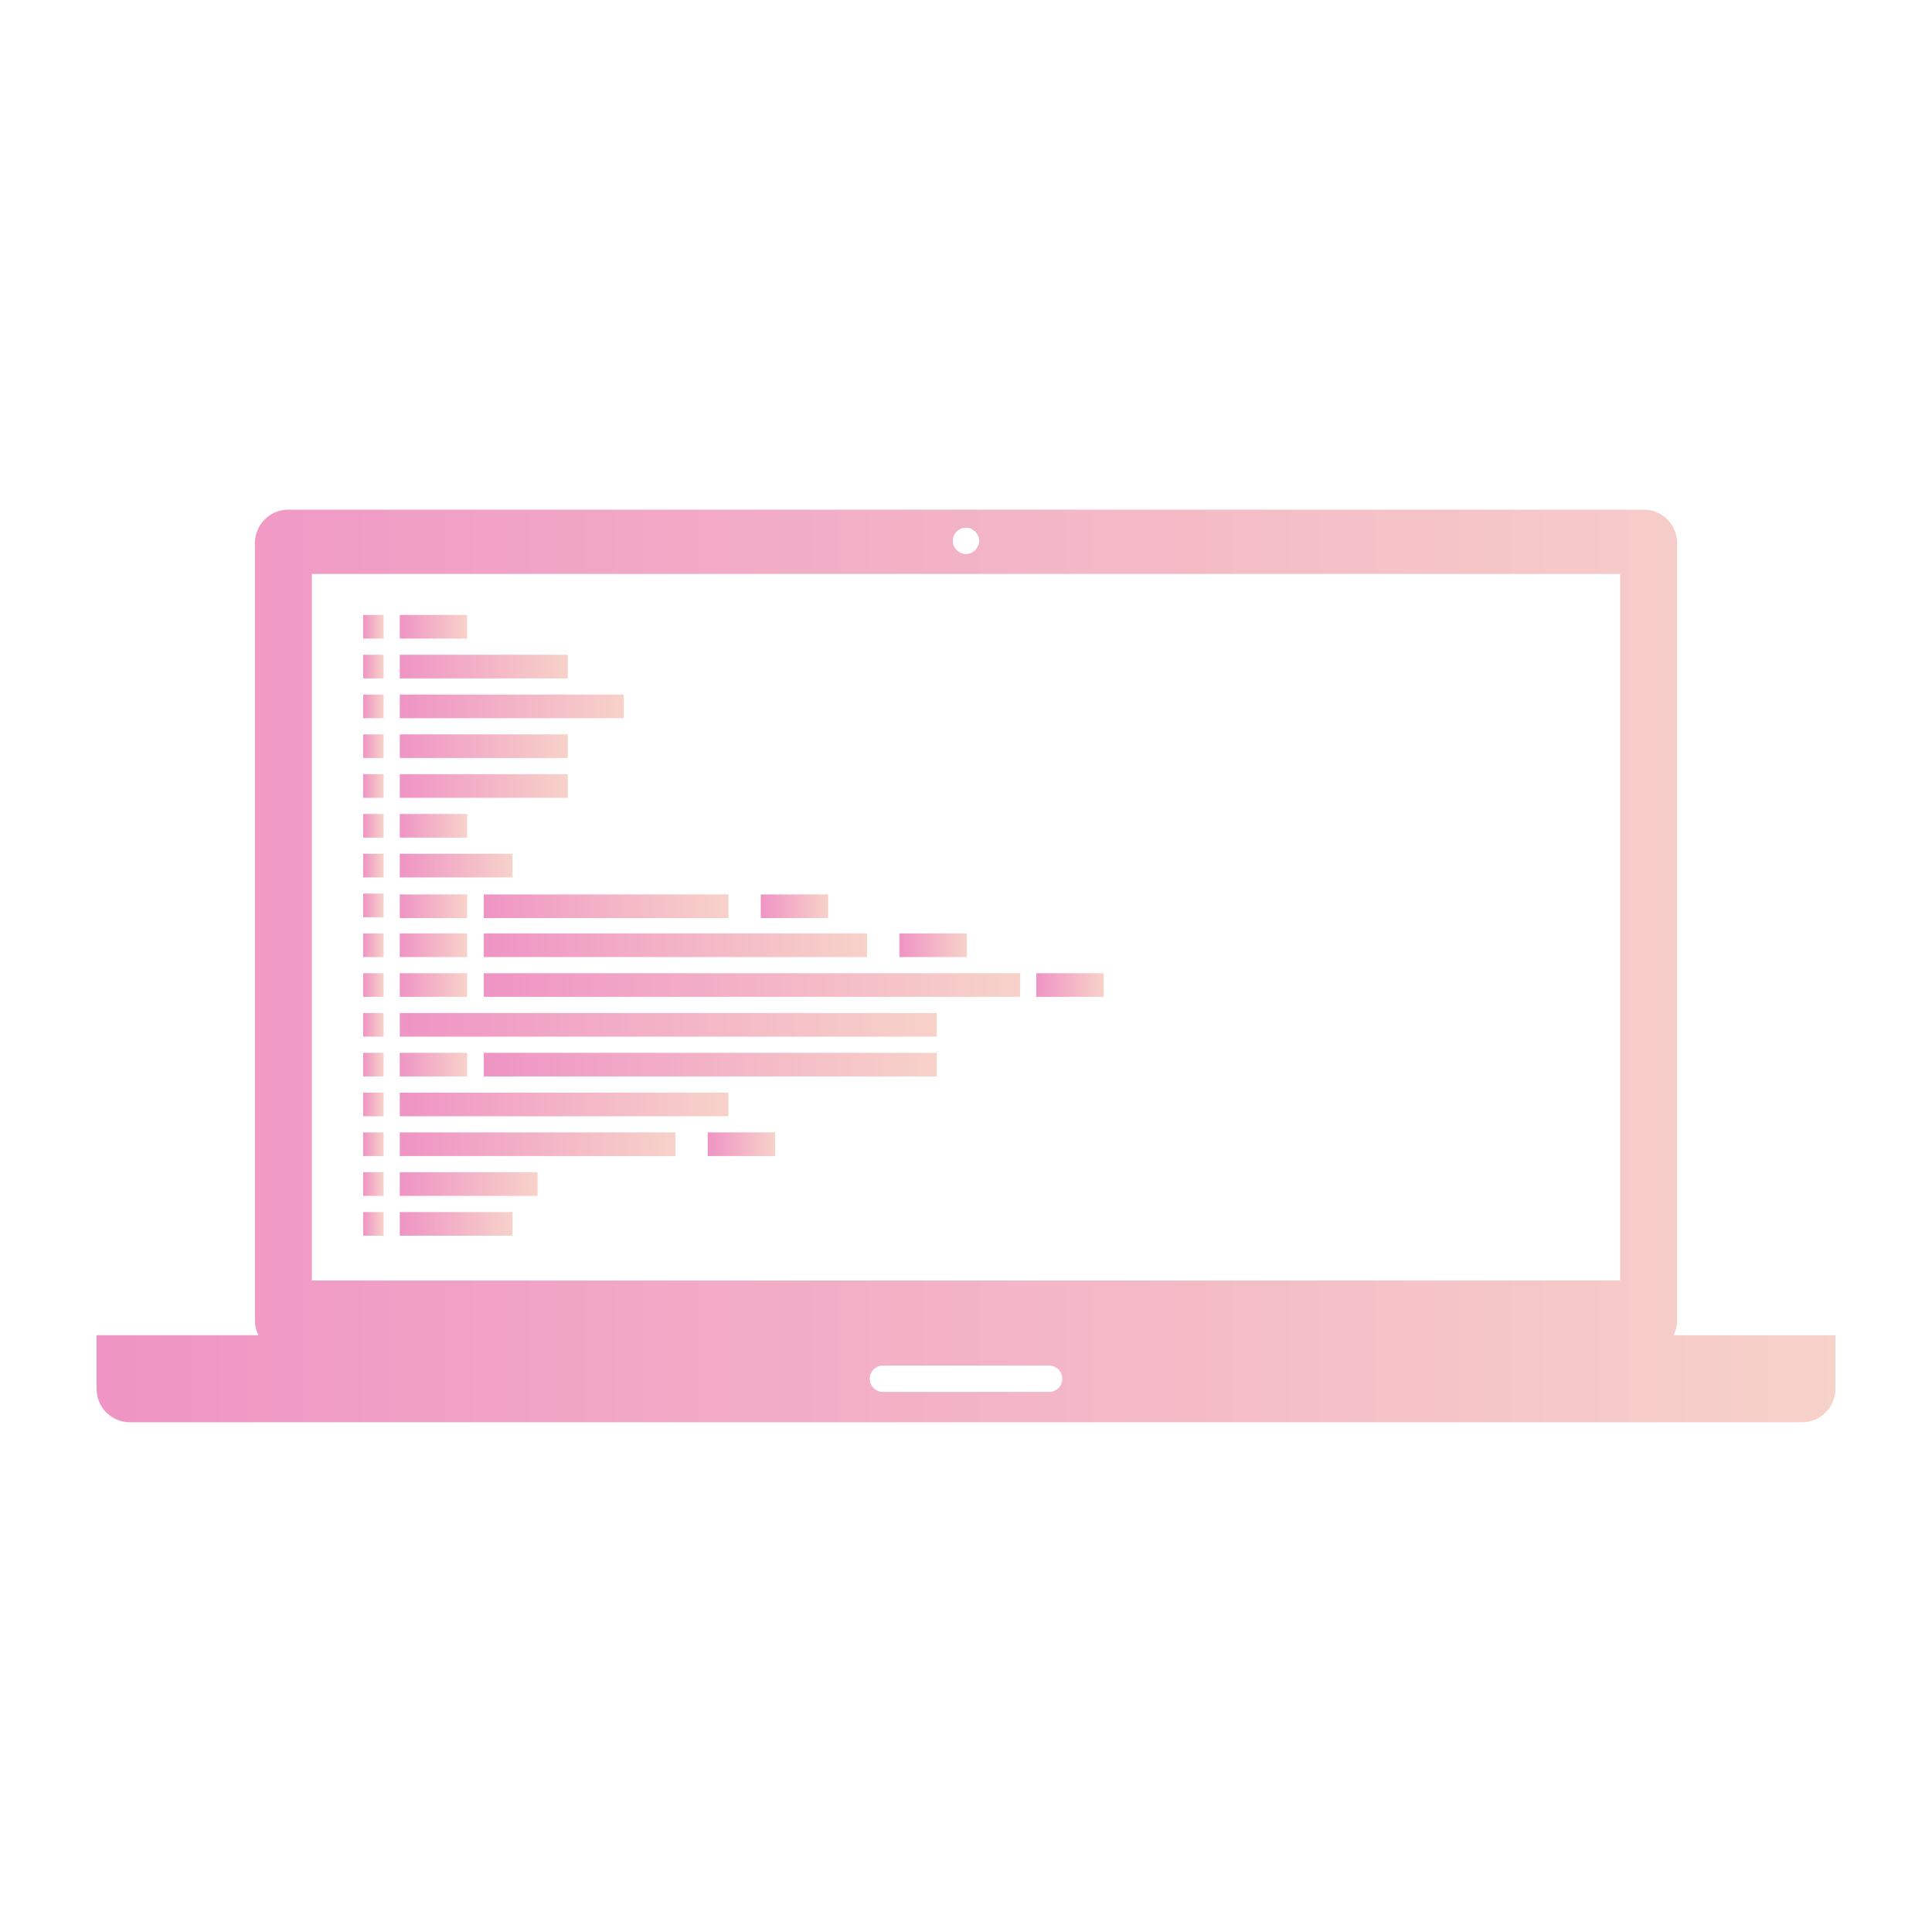
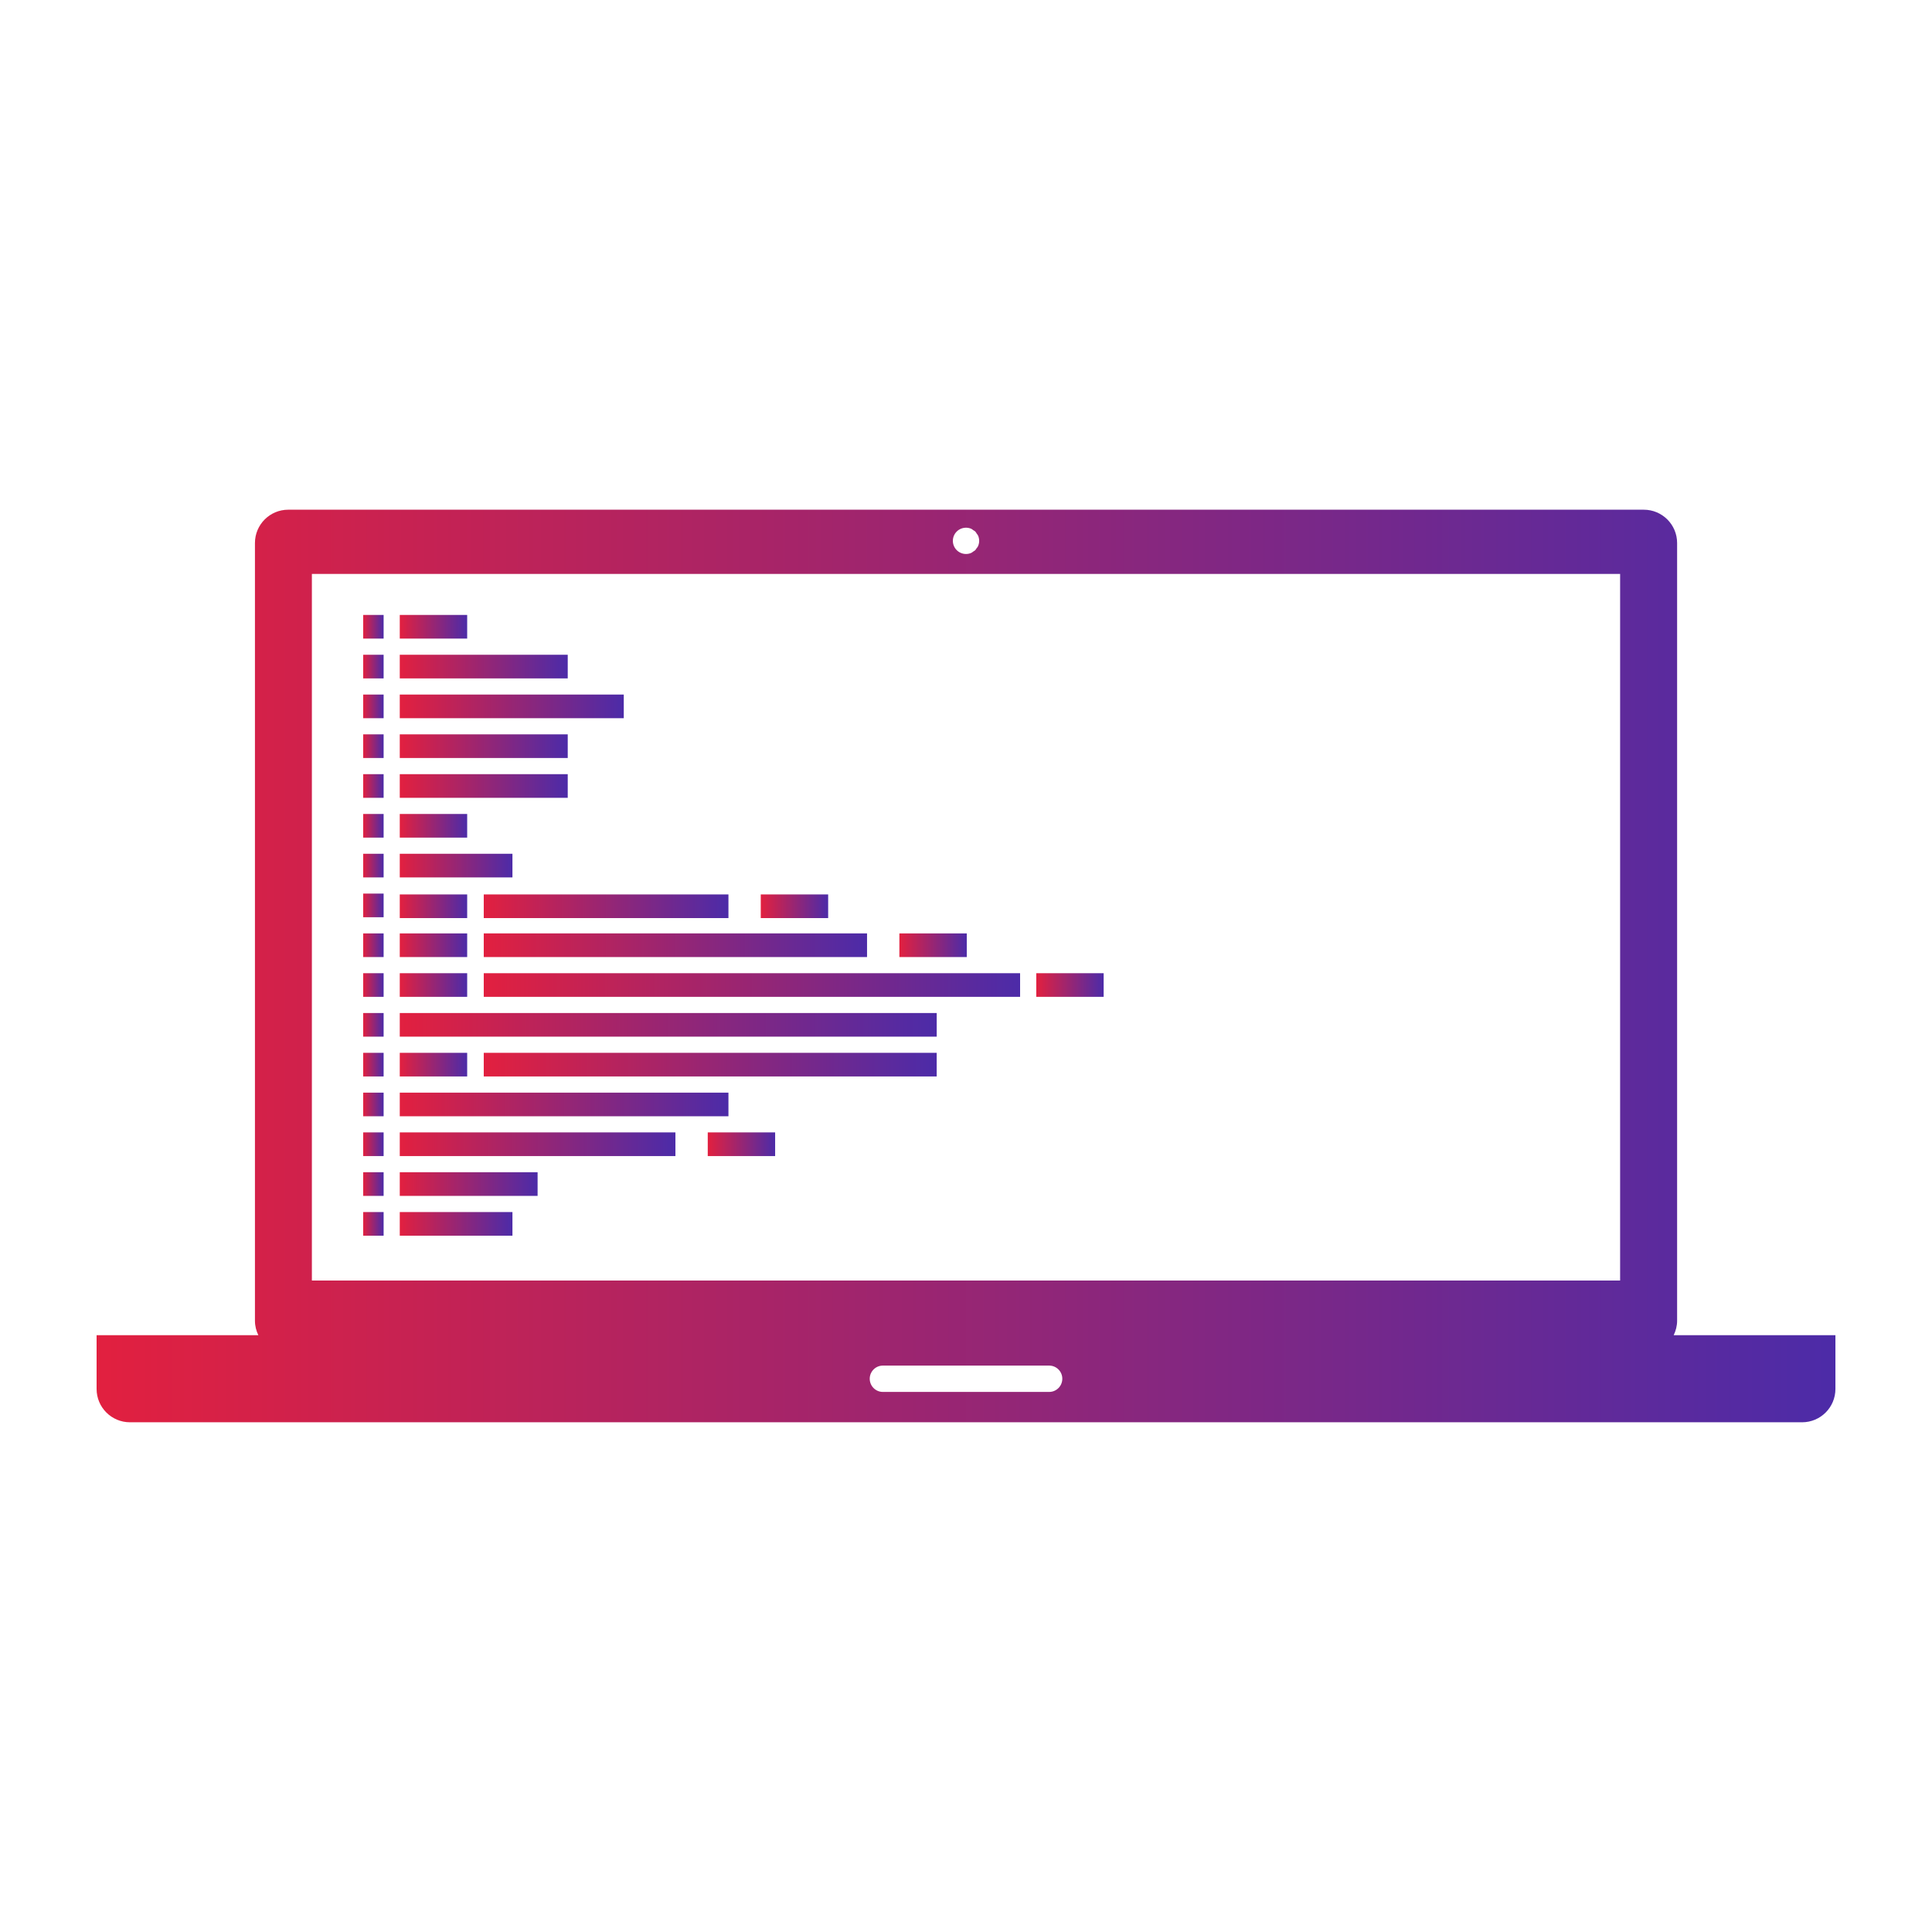
<svg xmlns="http://www.w3.org/2000/svg" width="400" height="400" viewBox="0 0 100 100" fill="url(#Gradient1)">
  <defs>
    <linearGradient id="Gradient1">
      <stop class="stop1" offset="0%" />
      <stop class="stop2" offset="100%" />
    </linearGradient>
-     <linearGradient id="Gradient2" x1="0" x2="0" y1="0" y2="1">
-       <stop offset="0%" stop-color="red" />
-       <stop offset="50%" stop-color="black" stop-opacity="0" />
-       <stop offset="100%" stop-color="blue" />
-     </linearGradient>
  </defs>
  <style>
    .stop1 {
-     stop-color: rgb(239 148 196);
+     stop-color: rgb(226, 32, 63);
    }
    .stop2 {
-     stop-color: rgb(247 210 201);
+     stop-color: rgb(76, 43, 168);
    }
  </style>
  <path fill="none" d="M50.482,28.475c-0.03,0.03-0.071,0.048-0.106,0.072C50.411,28.522,50.452,28.505,50.482,28.475z" />
  <path fill="none" d="M50.628,28.259c-0.021,0.052-0.06,0.093-0.093,0.138C50.568,28.352,50.606,28.311,50.628,28.259z" />
  <path fill="none" d="M50.553,27.618c0.025,0.037,0.058,0.069,0.075,0.111C50.61,27.688,50.578,27.655,50.553,27.618z" />
  <path fill="none" d="M50.266,28.621c-0.082,0.034-0.171,0.053-0.265,0.053C50.095,28.674,50.184,28.655,50.266,28.621z" />
  <path fill="none" d="M50.001,28.674c-0.375,0-0.68-0.304-0.68-0.68s0.305-0.68,0.68-0.68c-0.376,0-0.681,0.304-0.681,0.68  S49.625,28.674,50.001,28.674z" />
  <path fill="none" d="M50.001,27.314c0.094,0,0.183,0.019,0.265,0.053C50.184,27.333,50.095,27.314,50.001,27.314z" />
  <path fill="none" d="M50.376,27.442c0.036,0.024,0.076,0.041,0.106,0.071C50.452,27.483,50.412,27.466,50.376,27.442z" />
  <path fill="none" d="M54.305,70.684c0.375,0,0.678,0.305,0.68,0.68C54.984,70.988,54.68,70.684,54.305,70.684z" />
  <path d="M86.63,69.109c0.108-0.227,0.177-0.478,0.177-0.746V28.107c0-0.953-0.772-1.725-1.727-1.725H14.92  c-0.953,0-1.724,0.772-1.724,1.725v40.256c0,0.269,0.066,0.52,0.176,0.746H5v2.783c0,0.953,0.773,1.725,1.726,1.725h86.549  c0.953,0,1.726-0.771,1.726-1.725v-2.783H86.63z M50.001,27.314c0.094,0,0.183,0.019,0.265,0.053  c0.042,0.018,0.074,0.049,0.11,0.075c0.036,0.024,0.076,0.041,0.106,0.071c0.03,0.03,0.047,0.07,0.071,0.105  c0.025,0.037,0.058,0.069,0.075,0.111c0.034,0.081,0.054,0.171,0.054,0.265s-0.02,0.183-0.054,0.265  c-0.021,0.052-0.06,0.093-0.093,0.138c-0.02,0.025-0.031,0.056-0.053,0.078c-0.03,0.03-0.071,0.048-0.106,0.072  c-0.037,0.025-0.069,0.057-0.11,0.074c-0.082,0.034-0.171,0.053-0.265,0.053c-0.376,0-0.681-0.304-0.681-0.68  S49.625,27.314,50.001,27.314z M16.143,29.708h67.714v36.571H16.143V29.708z M54.305,72.046h-8.608c-0.375,0-0.68-0.305-0.68-0.683  c0-0.375,0.305-0.68,0.68-0.68h8.608c0.375,0,0.68,0.305,0.68,0.68C54.984,71.741,54.68,72.046,54.305,72.046z" />
  <polygon points="25.039,48.313 25.039,49.536 25.039,49.537 44.878,49.537 44.878,49.536 44.878,48.313 44.878,48.312   25.039,48.312 " />
  <rect x="36.633" y="58.613" width="3.488" height="1.225" />
  <rect x="46.552" y="48.313" width="3.488" height="1.224" />
  <rect x="39.377" y="46.296" width="3.488" height="1.224" />
  <rect x="20.692" y="31.829" width="3.489" height="1.224" />
  <rect x="20.692" y="42.131" width="3.489" height="1.224" />
  <rect x="20.692" y="46.296" width="3.489" height="1.224" />
  <rect x="20.692" y="48.313" width="3.489" height="1.224" />
  <rect x="20.692" y="44.191" width="5.832" height="1.224" />
  <rect x="25.039" y="46.296" width="12.665" height="1.224" />
  <rect x="20.692" y="50.373" width="3.489" height="1.223" />
  <rect x="20.692" y="54.494" width="3.489" height="1.223" />
  <rect x="53.637" y="50.373" width="3.488" height="1.223" />
  <rect x="25.039" y="50.373" width="27.761" height="1.223" />
  <rect x="20.692" y="52.434" width="27.792" height="1.223" />
  <rect x="25.039" y="54.494" width="23.444" height="1.223" />
  <rect x="20.692" y="56.555" width="17.012" height="1.223" />
  <rect x="20.692" y="58.613" width="14.267" height="1.225" />
  <rect x="20.692" y="60.674" width="7.134" height="1.225" />
  <rect x="20.692" y="62.736" width="5.832" height="1.223" />
  <rect x="20.692" y="33.89" width="8.694" height="1.224" />
  <rect x="20.692" y="35.95" width="11.594" height="1.224" />
  <rect x="20.692" y="38.01" width="8.694" height="1.224" />
  <rect x="20.692" y="40.071" width="8.694" height="1.224" />
  <rect x="18.798" y="31.829" width="1.058" height="1.224" />
  <rect x="18.798" y="33.89" width="1.058" height="1.224" />
  <rect x="18.798" y="35.95" width="1.058" height="1.224" />
  <rect x="18.798" y="38.01" width="1.058" height="1.224" />
  <rect x="18.798" y="40.071" width="1.058" height="1.224" />
  <rect x="18.798" y="42.131" width="1.058" height="1.224" />
  <rect x="18.798" y="44.191" width="1.058" height="1.224" />
  <rect x="18.798" y="46.252" width="1.058" height="1.224" />
  <rect x="18.798" y="48.313" width="1.058" height="1.224" />
  <rect x="18.798" y="50.373" width="1.058" height="1.223" />
  <rect x="18.798" y="52.434" width="1.058" height="1.223" />
  <rect x="18.798" y="54.494" width="1.058" height="1.223" />
  <rect x="18.798" y="56.555" width="1.058" height="1.223" />
  <rect x="18.798" y="58.613" width="1.058" height="1.225" />
  <rect x="18.798" y="60.674" width="1.058" height="1.225" />
  <rect x="18.798" y="62.736" width="1.058" height="1.223" />
</svg>
